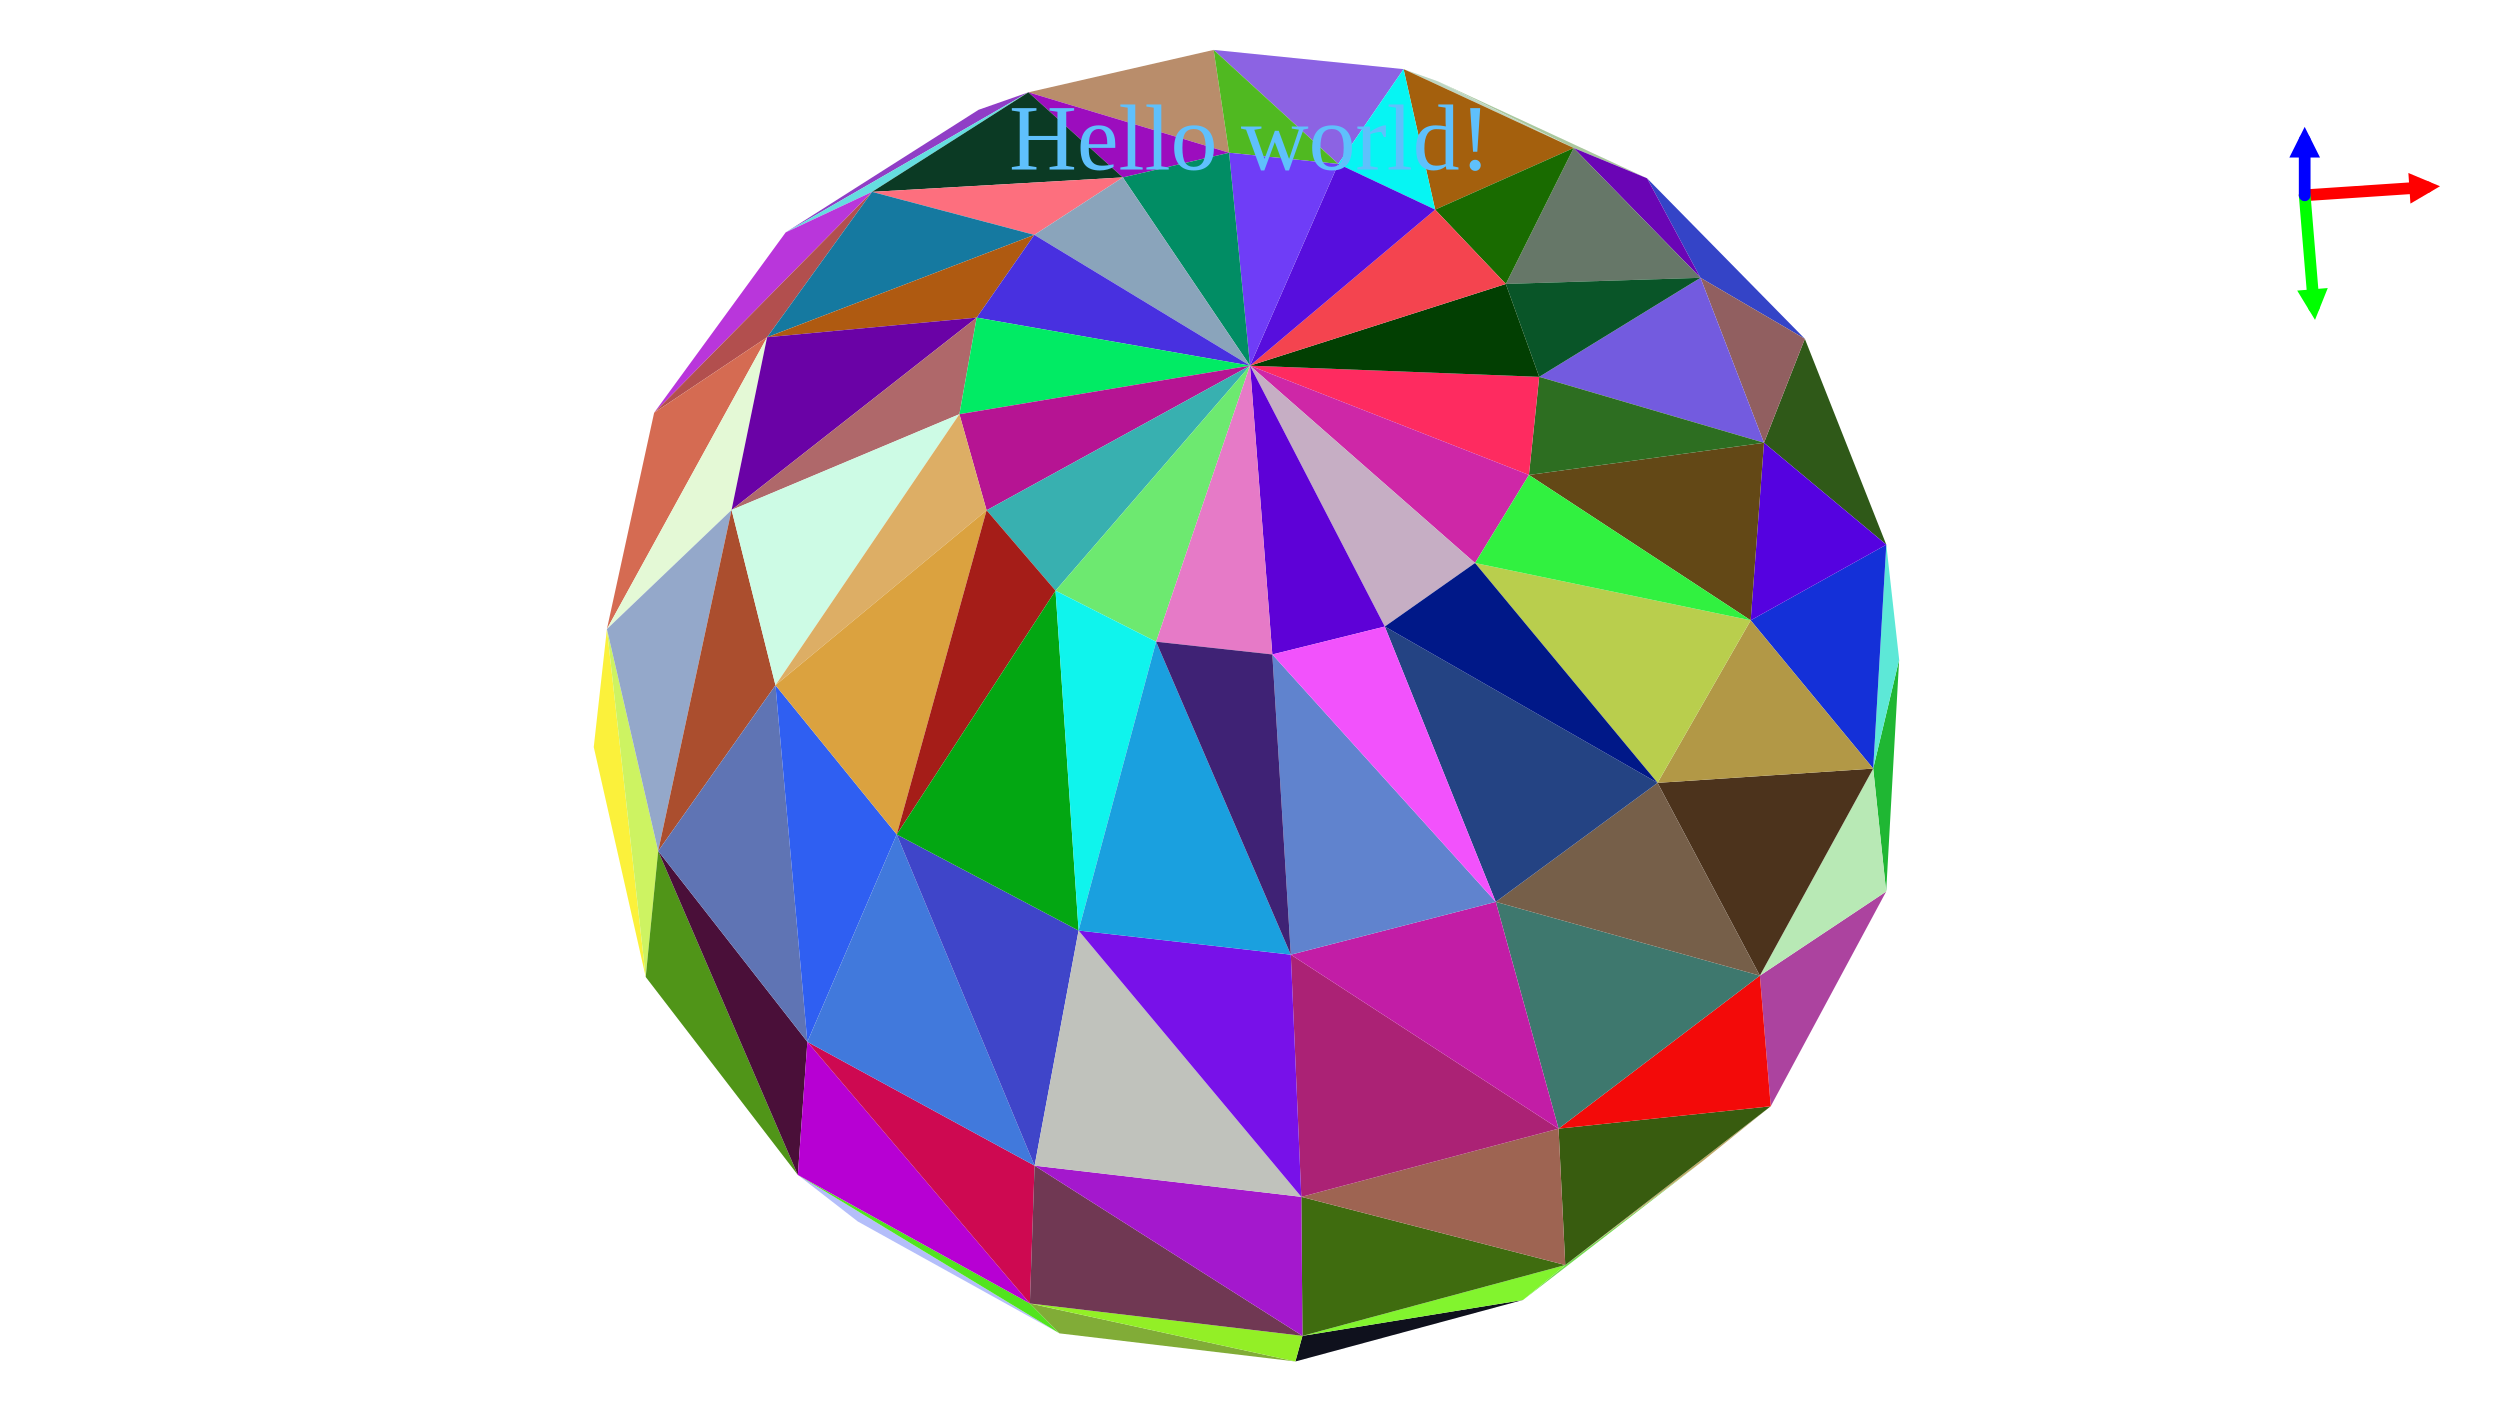
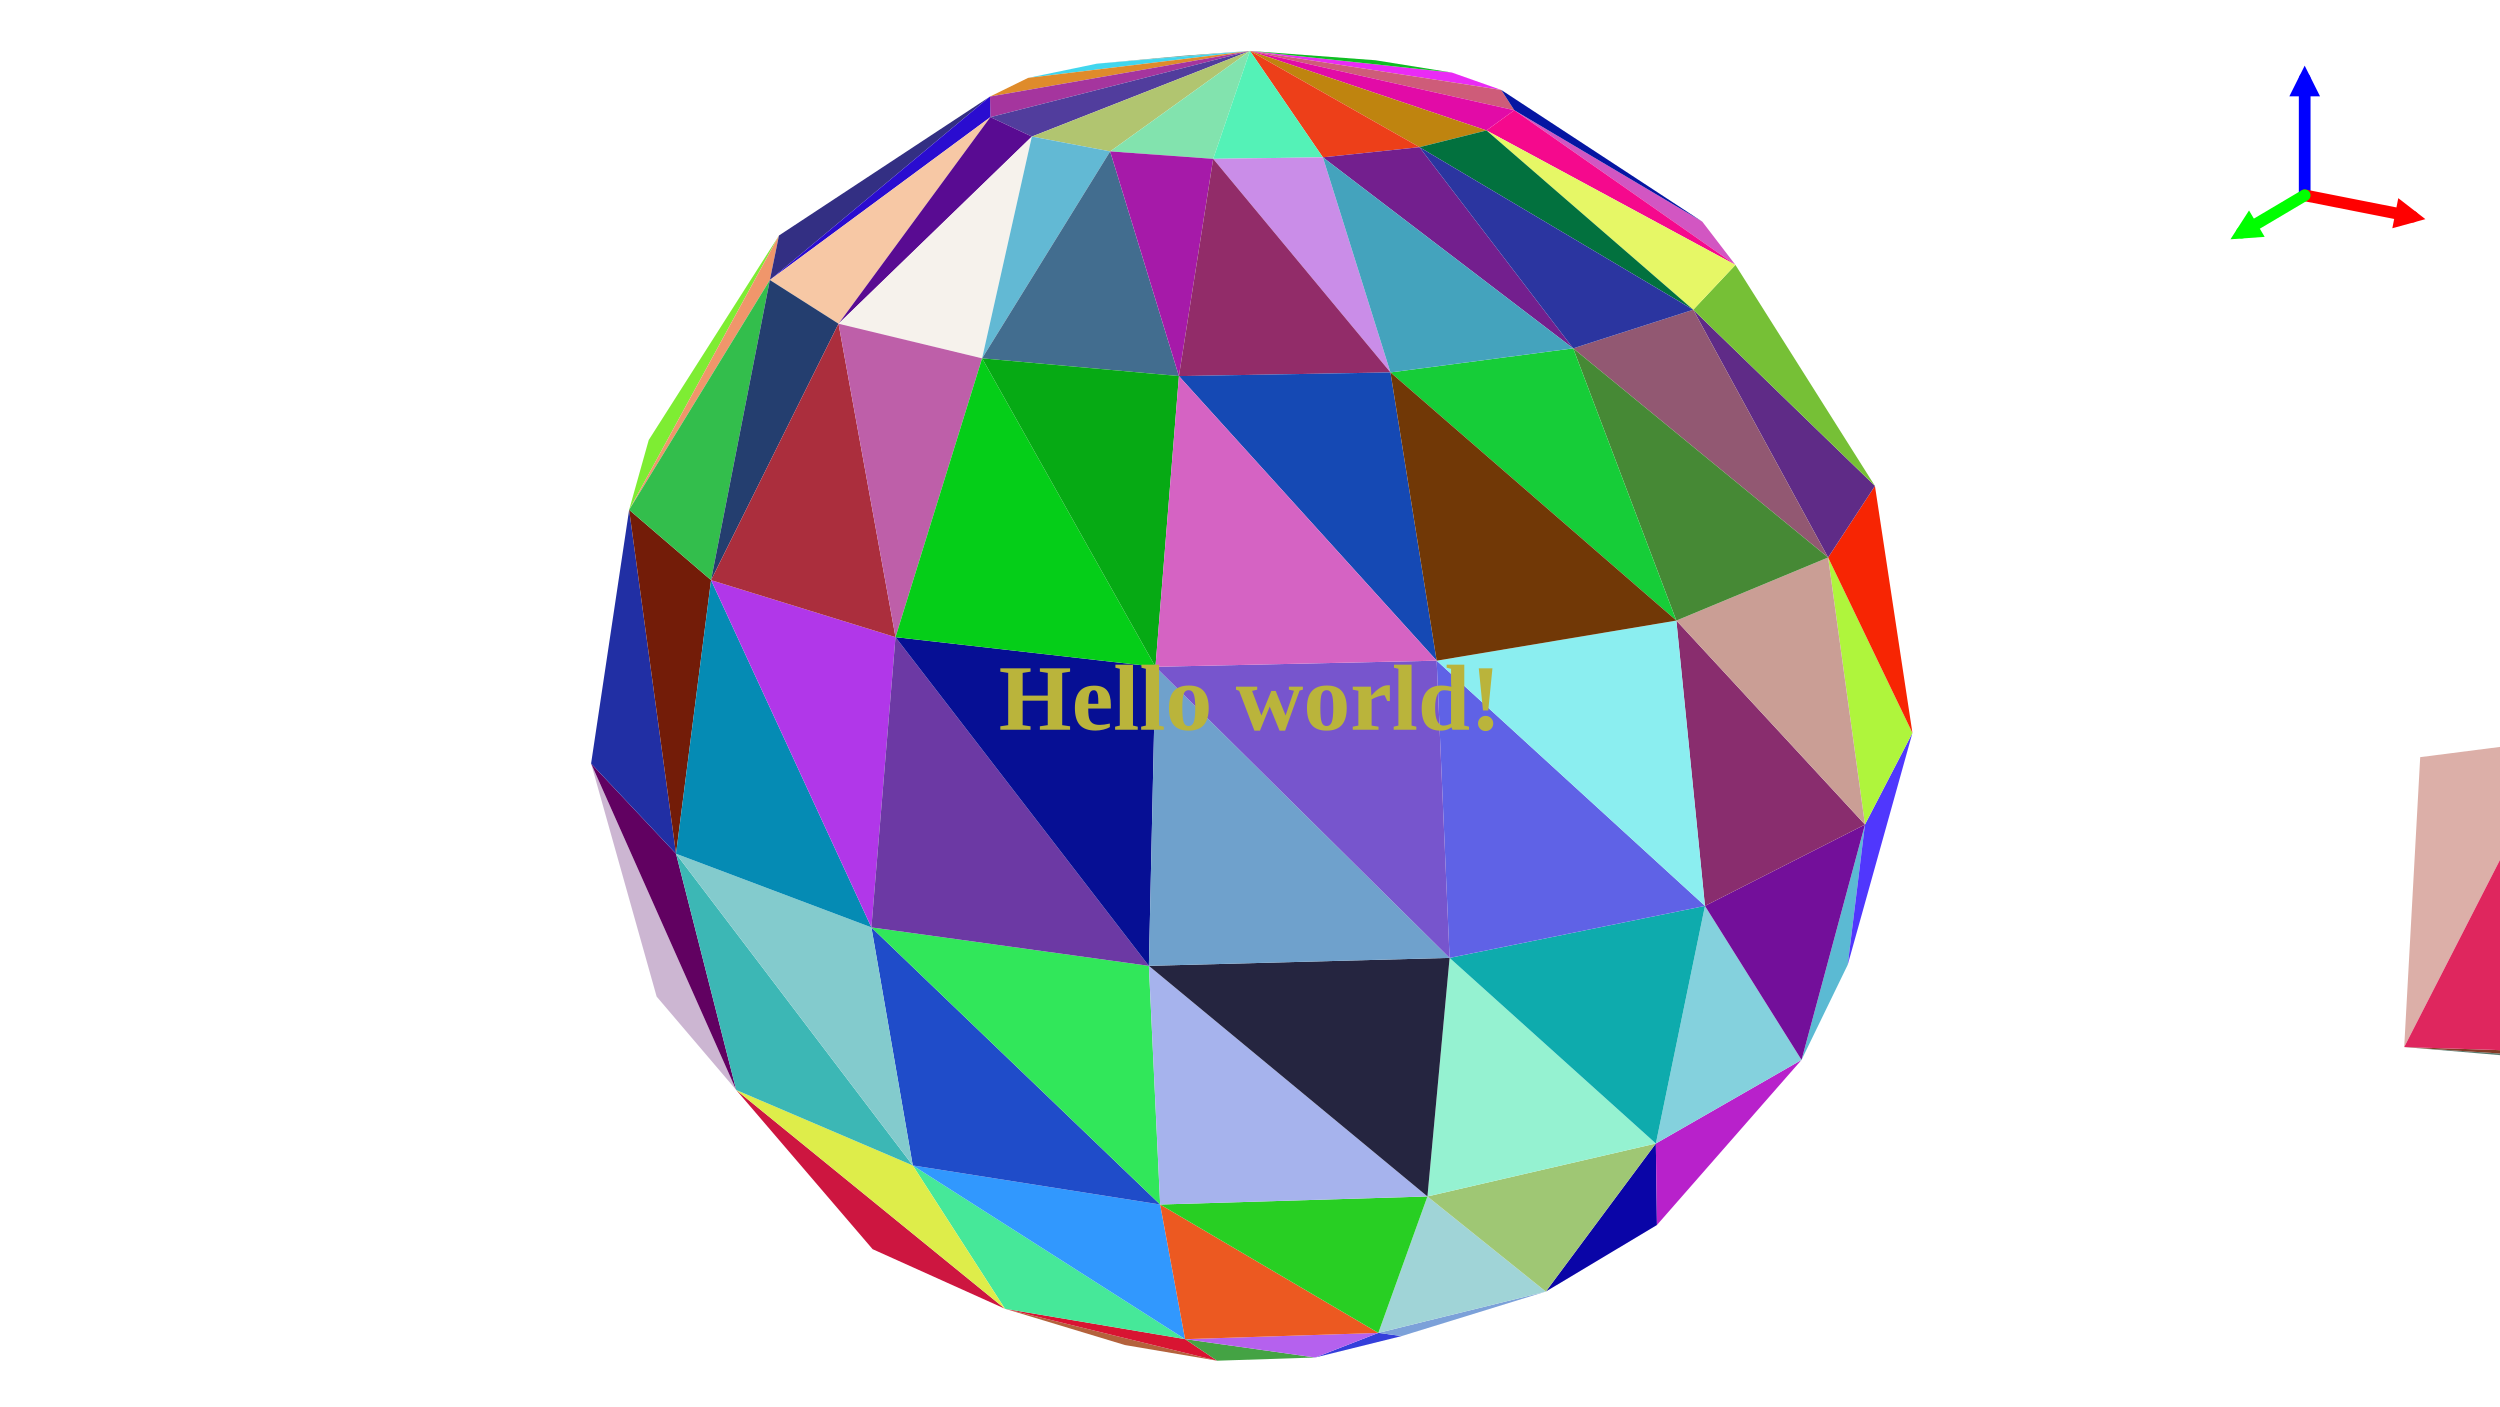
<svg xmlns="http://www.w3.org/2000/svg" width="640.0" height="360.0" viewBox="-320.0 -180.0 640.0 360.0">
  <defs>
</defs>
-   <path d="M-115.755,120.79 L-100.403,132.706 L-48.78,161.343 Z" fill="#B4BEFA" stroke="none" />
-   <path d="M-56.739,-156.368 L-69.495,-151.89 L-118.866,-120.507 Z" fill="#903EC6" stroke="none" />
-   <path d="M-164.633,-18.953 L-168,11.25 L-154.695,70.114 Z" fill="#FBF13B" stroke="none" />
-   <path d="M80.708,143.849 L69.906,152.787 L115.752,117.35 Z" fill="#71DA4F" stroke="none" />
-   <path d="M80.708,143.849 L115.752,117.35 L133.308,103.201 Z" fill="#BFA966" stroke="none" />
-   <path d="M82.853,-142.11 L101.652,-134.356 L48.123,-159.169 Z" fill="#AAC89E" stroke="none" />
-   <path d="M82.853,-142.11 L48.123,-159.169 L39.317,-162.301 Z" fill="#BDD6C2" stroke="none" />
-   <path d="M-115.755,120.79 L-48.78,161.343 L-56.352,153.693 Z" fill="#52E41E" stroke="none" />
-   <path d="M-56.352,153.693 L-48.78,161.343 L11.617,168.538 Z" fill="#81AC37" stroke="none" />
-   <path d="M-56.739,-156.368 L-118.866,-120.507 L-96.755,-130.882 Z" fill="#65DDE0" stroke="none" />
-   <path d="M-96.755,-130.882 L-118.866,-120.507 L-152.542,-74.345 Z" fill="#B936DB" stroke="none" />
-   <path d="M13.427,161.98 L11.617,168.538 L69.906,152.787 Z" fill="#0F111D" stroke="none" />
-   <path d="M13.427,161.98 L69.906,152.787 L80.708,143.849 Z" fill="#82F42E" stroke="none" />
-   <path d="M-56.352,153.693 L11.617,168.538 L13.427,161.98 Z" fill="#93EF26" stroke="none" />
-   <path d="M159.536,16.752 L162.858,48.237 L166.186,-11.128 Z" fill="#1FB733" stroke="none" />
-   <path d="M159.536,16.752 L166.186,-11.128 L162.891,-40.567 Z" fill="#5DE8D7" stroke="none" />
-   <path d="M115.32,-108.885 L142.043,-93.266 L101.652,-134.356 Z" fill="#3444C7" stroke="none" />
-   <path d="M115.32,-108.885 L101.652,-134.356 L82.853,-142.11 Z" fill="#6A05B5" stroke="none" />
-   <path d="M-164.633,-18.953 L-154.695,70.114 L-151.508,37.859 Z" fill="#CDF362" stroke="none" />
-   <path d="M-151.508,37.859 L-154.695,70.114 L-115.755,120.79 Z" fill="#509518" stroke="none" />
-   <path d="M-96.755,-130.882 L-152.542,-74.345 L-123.62,-93.673 Z" fill="#B24F4E" stroke="none" />
-   <path d="M-123.62,-93.673 L-152.542,-74.345 L-164.633,-18.953 Z" fill="#D56B52" stroke="none" />
-   <path d="M130.52,69.764 L133.308,103.201 L162.858,48.237 Z" fill="#AC439F" stroke="none" />
-   <path d="M130.52,69.764 L162.858,48.237 L159.536,16.752 Z" fill="#B8E9B5" stroke="none" />
-   <path d="M131.582,-66.653 L162.891,-40.567 L142.043,-93.266 Z" fill="#2F5918" stroke="none" />
-   <path d="M131.582,-66.653 L142.043,-93.266 L115.32,-108.885 Z" fill="#915F60" stroke="none" />
-   <path d="M-151.508,37.859 L-115.755,120.79 L-113.315,86.716 Z" fill="#4A0F39" stroke="none" />
-   <path d="M-113.315,86.716 L-115.755,120.79 L-56.352,153.693 Z" fill="#B700D3" stroke="none" />
-   <path d="M-123.62,-93.673 L-164.633,-18.953 L-132.717,-49.453 Z" fill="#E4F9D6" stroke="none" />
-   <path d="M-132.717,-49.453 L-164.633,-18.953 L-151.508,37.859 Z" fill="#94A8CA" stroke="none" />
-   <path d="M-5.356,-140.901 L-9.309,-167.227 L-56.739,-156.368 Z" fill="#B98D6B" stroke="none" />
-   <path d="M22.596,-138.031 L39.317,-162.301 L-9.309,-167.227 Z" fill="#8C63E3" stroke="none" />
-   <path d="M22.596,-138.031 L-9.309,-167.227 L-5.356,-140.901 Z" fill="#50B921" stroke="none" />
-   <path d="M-5.356,-140.901 L-56.739,-156.368 L-32.565,-134.582 Z" fill="#9C0DBE" stroke="none" />
-   <path d="M-32.565,-134.582 L-56.739,-156.368 L-96.755,-130.882 Z" fill="#0B3A24" stroke="none" />
-   <path d="M47.401,-126.332 L82.853,-142.11 L39.317,-162.301 Z" fill="#A4600D" stroke="none" />
-   <path d="M47.401,-126.332 L39.317,-162.301 L22.596,-138.031 Z" fill="#06F5F3" stroke="none" />
-   <path d="M78.989,108.931 L80.708,143.849 L133.308,103.201 Z" fill="#385C0F" stroke="none" />
-   <path d="M78.989,108.931 L133.308,103.201 L130.52,69.764 Z" fill="#F30A09" stroke="none" />
-   <path d="M-32.565,-134.582 L-96.755,-130.882 L-55.217,-119.872 Z" fill="#FD6F7E" stroke="none" />
-   <path d="M-55.217,-119.872 L-96.755,-130.882 L-123.62,-93.673 Z" fill="#1579A0" stroke="none" />
-   <path d="M-113.315,86.716 L-56.352,153.693 L-55.146,118.412 Z" fill="#CE0951" stroke="none" />
-   <path d="M-55.146,118.412 L-56.352,153.693 L13.427,161.98 Z" fill="#703853" stroke="none" />
-   <path d="M128.174,-21.196 L159.536,16.752 L162.891,-40.567 Z" fill="#1430D8" stroke="none" />
-   <path d="M128.174,-21.196 L162.891,-40.567 L131.582,-66.653 Z" fill="#5502E0" stroke="none" />
-   <path d="M13.138,126.392 L13.427,161.98 L80.708,143.849 Z" fill="#3F6C0F" stroke="none" />
-   <path d="M13.138,126.392 L80.708,143.849 L78.989,108.931 Z" fill="#9E6452" stroke="none" />
-   <path d="M-55.146,118.412 L13.427,161.98 L13.138,126.392 Z" fill="#A418CD" stroke="none" />
-   <path d="M65.491,-107.308 L115.32,-108.885 L82.853,-142.11 Z" fill="#667768" stroke="none" />
-   <path d="M65.491,-107.308 L82.853,-142.11 L47.401,-126.332 Z" fill="#196B00" stroke="none" />
-   <path d="M-132.717,-49.453 L-151.508,37.859 L-121.481,-4.582 Z" fill="#AB4E2E" stroke="none" />
-   <path d="M-121.481,-4.582 L-151.508,37.859 L-113.315,86.716 Z" fill="#5F74B4" stroke="none" />
-   <path d="M-55.217,-119.872 L-123.62,-93.673 L-69.969,-98.691 Z" fill="#AF5A11" stroke="none" />
-   <path d="M-69.969,-98.691 L-123.62,-93.673 L-132.717,-49.453 Z" fill="#6A02A6" stroke="none" />
-   <path d="M74.034,-83.527 L131.582,-66.653 L115.32,-108.885 Z" fill="#735BDF" stroke="none" />
-   <path d="M74.034,-83.527 L115.32,-108.885 L65.491,-107.308 Z" fill="#095528" stroke="none" />
-   <path d="M104.338,20.408 L130.52,69.764 L159.536,16.752 Z" fill="#4C331C" stroke="none" />
-   <path d="M104.338,20.408 L159.536,16.752 L128.174,-21.196 Z" fill="#B29846" stroke="none" />
-   <path d="M-69.969,-98.691 L-132.717,-49.453 L-74.392,-73.968 Z" fill="#AF686A" stroke="none" />
-   <path d="M-74.392,-73.968 L-132.717,-49.453 L-121.481,-4.582 Z" fill="#CDFBE5" stroke="none" />
-   <path d="M-121.481,-4.582 L-113.315,86.716 L-90.44,33.624 Z" fill="#2F5FF2" stroke="none" />
-   <path d="M-90.44,33.624 L-113.315,86.716 L-55.146,118.412 Z" fill="#4179DC" stroke="none" />
-   <path d="M71.405,-58.417 L128.174,-21.196 L131.582,-66.653 Z" fill="#634816" stroke="none" />
-   <path d="M71.405,-58.417 L131.582,-66.653 L74.034,-83.527 Z" fill="#2D6E21" stroke="none" />
-   <path d="M-4.340608390304173e-15,-86.391 L71.405,-58.417 L74.034,-83.527 Z" fill="#FE2B60" stroke="none" />
-   <path d="M-4.340608390304173e-15,-86.391 L74.034,-83.527 L65.491,-107.308 Z" fill="#023F02" stroke="none" />
-   <path d="M-4.340608390304173e-15,-86.391 L65.491,-107.308 L47.401,-126.332 Z" fill="#F4444F" stroke="none" />
-   <path d="M-4.340608390304173e-15,-86.391 L47.401,-126.332 L22.596,-138.031 Z" fill="#570EDD" stroke="none" />
-   <path d="M-4.340608390304173e-15,-86.391 L22.596,-138.031 L-5.356,-140.901 Z" fill="#6F3DF7" stroke="none" />
-   <path d="M-4.340608390304173e-15,-86.391 L-5.356,-140.901 L-32.565,-134.582 Z" fill="#018D64" stroke="none" />
-   <path d="M-4.340608390304173e-15,-86.391 L-32.565,-134.582 L-55.217,-119.872 Z" fill="#8AA4BB" stroke="none" />
-   <path d="M-4.340608390304173e-15,-86.391 L-55.217,-119.872 L-69.969,-98.691 Z" fill="#4830E0" stroke="none" />
-   <path d="M-4.340608390304173e-15,-86.391 L-69.969,-98.691 L-74.392,-73.968 Z" fill="#01EB64" stroke="none" />
-   <path d="M-4.340608390304173e-15,-86.391 L-74.392,-73.968 L-67.433,-49.363 Z" fill="#B61493" stroke="none" />
-   <path d="M-74.392,-73.968 L-121.481,-4.582 L-67.433,-49.363 Z" fill="#DDAE65" stroke="none" />
-   <path d="M-67.433,-49.363 L-121.481,-4.582 L-90.44,33.624 Z" fill="#DBA23F" stroke="none" />
-   <path d="M62.912,50.881 L78.989,108.931 L130.52,69.764 Z" fill="#3E786E" stroke="none" />
-   <path d="M62.912,50.881 L130.52,69.764 L104.338,20.408 Z" fill="#765F49" stroke="none" />
-   <path d="M-90.44,33.624 L-55.146,118.412 L-43.883,58.223 Z" fill="#3F45C9" stroke="none" />
-   <path d="M-43.883,58.223 L-55.146,118.412 L13.138,126.392 Z" fill="#C0C2BC" stroke="none" />
-   <path d="M-4.340608390304173e-15,-86.391 L57.606,-35.867 L71.405,-58.417 Z" fill="#CE27A7" stroke="none" />
-   <path d="M57.606,-35.867 L104.338,20.408 L128.174,-21.196 Z" fill="#B9CE4D" stroke="none" />
-   <path d="M57.606,-35.867 L128.174,-21.196 L71.405,-58.417 Z" fill="#31F140" stroke="none" />
-   <path d="M10.447,64.394 L13.138,126.392 L78.989,108.931 Z" fill="#AB2275" stroke="none" />
-   <path d="M10.447,64.394 L78.989,108.931 L62.912,50.881 Z" fill="#C21DA6" stroke="none" />
-   <path d="M-43.883,58.223 L13.138,126.392 L10.447,64.394 Z" fill="#7811E9" stroke="none" />
-   <path d="M-4.340608390304173e-15,-86.391 L-67.433,-49.363 L-49.791,-28.787 Z" fill="#38B0B0" stroke="none" />
-   <path d="M-67.433,-49.363 L-90.44,33.624 L-49.791,-28.787 Z" fill="#A51D18" stroke="none" />
-   <path d="M-49.791,-28.787 L-90.44,33.624 L-43.883,58.223 Z" fill="#03A712" stroke="none" />
-   <path d="M-4.340608390304173e-15,-86.391 L34.508,-19.604 L57.606,-35.867 Z" fill="#C6AEC4" stroke="none" />
-   <path d="M34.508,-19.604 L62.912,50.881 L104.338,20.408 Z" fill="#244383" stroke="none" />
-   <path d="M34.508,-19.604 L104.338,20.408 L57.606,-35.867 Z" fill="#001888" stroke="none" />
-   <path d="M-4.340608390304173e-15,-86.391 L-49.791,-28.787 L-24.033,-15.717 Z" fill="#6DE970" stroke="none" />
-   <path d="M-49.791,-28.787 L-43.883,58.223 L-24.033,-15.717 Z" fill="#0FF4ED" stroke="none" />
-   <path d="M-24.033,-15.717 L-43.883,58.223 L10.447,64.394 Z" fill="#1AA0DF" stroke="none" />
-   <path d="M-4.340608390304173e-15,-86.391 L5.714,-12.46 L34.508,-19.604 Z" fill="#5E01D7" stroke="none" />
-   <path d="M-4.340608390304173e-15,-86.391 L-24.033,-15.717 L5.714,-12.46 Z" fill="#E67AC7" stroke="none" />
-   <path d="M5.714,-12.46 L10.447,64.394 L62.912,50.881 Z" fill="#6083CE" stroke="none" />
-   <path d="M5.714,-12.46 L62.912,50.881 L34.508,-19.604 Z" fill="#F252FC" stroke="none" />
-   <path d="M-24.033,-15.717 L10.447,64.394 L5.714,-12.46 Z" fill="#3F2275" stroke="none" />
-   <path d="M17.989,331.299 L-46.424,423.238 L26.064,391.364 Z" fill="#E7BDAA" stroke="none" />
-   <path d="M-57.253,362.626 L17.989,331.299 L-14.425,283.93 Z" fill="#A1A61F" stroke="none" />
-   <path d="M-14.425,283.93 L-85.56,311.977 L-57.253,362.626 Z" fill="#E43A69" stroke="none" />
-   <path d="M-85.56,311.977 L-74.526,370.333 L-57.253,362.626 Z" fill="#F9832A" stroke="none" />
-   <path d="M-57.253,362.626 L-74.526,370.333 L-46.424,423.238 Z" fill="#BFE7BE" stroke="none" />
-   <path d="M-57.253,362.626 L-46.424,423.238 L17.989,331.299 Z" fill="#1277F6" stroke="none" />
-   <text x="-4.759941281741236e-15" y="-142.106" font-size="24" stroke="none" fill="#5FC0FC" text-anchor="middle" dominant-baseline="middle">Hello world!</text>
-   <path d="M270.0,-130 L301.297,-132.096" stroke="#FF0000" stroke-width="3" stroke-linecap="round" fill="none" />
-   <path d="M301.297,-132.096 L298.404,-130.399 L298.204,-133.392 Z" stroke="#FF0000" stroke-width="3" stroke-linecap="round" fill="none" />
-   <path d="M270.0,-130 L272.366,-101.452" stroke="#00FF00" stroke-width="3" stroke-linecap="round" fill="none" />
-   <path d="M272.366,-101.452 L270.624,-104.317 L273.613,-104.565 Z" stroke="#00FF00" stroke-width="3" stroke-linecap="round" fill="none" />
-   <path d="M270.0,-130 L270.0,-144.17" stroke="#0000FF" stroke-width="3" stroke-linecap="round" fill="none" />
-   <path d="M270.0,-144.17 L271.5,-141.17 L268.5,-141.17 Z" stroke="#0000FF" stroke-width="3" stroke-linecap="round" fill="none" />
+   <path d="M-62.726,155.045 L-32.035,164.329 L-8.426,168.342 Z" fill="#B4623C" stroke="none" />
+   <path d="M3.0745764333700583e-14,-166.965 L64.324,-156.97 L51.706,-161.424 Z" fill="#EA2BF5" stroke="none" />
+   <path d="M3.0745764333700583e-14,-166.965 L51.706,-161.424 L32.084,-164.579 Z" fill="#10BD23" stroke="none" />
+   <path d="M3.0745764333700583e-14,-166.965 L-16.509,-165.778 L-39.234,-163.698 Z" fill="#5F9586" stroke="none" />
+   <path d="M3.0745764333700583e-14,-166.965 L-39.234,-163.698 L-56.818,-160.06 Z" fill="#41D6EE" stroke="none" />
+   <path d="M3.0745764333700583e-14,-166.965 L-56.818,-160.06 L-66.555,-155.288 Z" fill="#DF8B2B" stroke="none" />
+   <path d="M-120.581,-119.716 L-153.924,-67.36 L-158.942,-49.482 Z" fill="#7EED33" stroke="none" />
+   <path d="M3.0745764333700583e-14,-166.965 L67.663,-151.78 L64.324,-156.97 Z" fill="#CE5C79" stroke="none" />
+   <path d="M67.663,-151.78 L124.269,-112.186 L115.788,-123.255 Z" fill="#D256C2" stroke="none" />
+   <path d="M67.663,-151.78 L115.788,-123.255 L64.324,-156.97 Z" fill="#0516A2" stroke="none" />
+   <path d="M-131.525,99.046 L-96.613,139.789 L-62.726,155.045 Z" fill="#CD1640" stroke="none" />
+   <path d="M-168.68,15.459 L-151.898,75.13 L-131.525,99.046 Z" fill="#CCB6D2" stroke="none" />
+   <path d="M32.854,161.22 L16.682,167.521 L38.835,162.032 Z" fill="#343FDB" stroke="none" />
+   <path d="M32.854,161.22 L38.835,162.032 L75.725,150.643 Z" fill="#7CA1D9" stroke="none" />
+   <path d="M3.0745764333700583e-14,-166.965 L-66.555,-155.288 L-66.466,-150.014 Z" fill="#A5359E" stroke="none" />
+   <path d="M-120.581,-119.716 L-158.942,-49.482 L-122.918,-108.315 Z" fill="#F0966B" stroke="none" />
+   <path d="M-66.555,-155.288 L-120.581,-119.716 L-122.918,-108.315 Z" fill="#332F83" stroke="none" />
+   <path d="M-66.555,-155.288 L-122.918,-108.315 L-66.466,-150.014 Z" fill="#2A0CD0" stroke="none" />
+   <path d="M-62.726,155.045 L-8.426,168.342 L-16.619,162.821 Z" fill="#D81432" stroke="none" />
+   <path d="M-16.619,162.821 L-8.426,168.342 L16.682,167.521 Z" fill="#44A344" stroke="none" />
+   <path d="M-16.619,162.821 L16.682,167.521 L32.854,161.22 Z" fill="#B561EE" stroke="none" />
+   <path d="M157.432,31.087 L141.193,91.34 L153.025,66.967 Z" fill="#5BBAD3" stroke="none" />
+   <path d="M157.432,31.087 L153.025,66.967 L169.585,7.636 Z" fill="#5037FD" stroke="none" />
+   <path d="M3.0745764333700583e-14,-166.965 L60.531,-146.612 L67.663,-151.78 Z" fill="#E20BA7" stroke="none" />
+   <path d="M60.531,-146.612 L124.269,-112.186 L67.663,-151.78 Z" fill="#F5098D" stroke="none" />
+   <path d="M3.0745764333700583e-14,-166.965 L-66.466,-150.014 L-55.848,-145.042 Z" fill="#513D9D" stroke="none" />
+   <path d="M103.895,112.738 L75.725,150.643 L104.173,133.605 Z" fill="#0A05A7" stroke="none" />
+   <path d="M103.895,112.738 L104.173,133.605 L141.193,91.34 Z" fill="#B821CB" stroke="none" />
+   <path d="M147.994,-37.292 L157.432,31.087 L169.585,7.636 Z" fill="#AFF53C" stroke="none" />
+   <path d="M147.994,-37.292 L169.585,7.636 L159.985,-55.605 Z" fill="#F72503" stroke="none" />
+   <path d="M-168.68,15.459 L-131.525,99.046 L-146.937,38.562 Z" fill="#610161" stroke="none" />
+   <path d="M-158.942,-49.482 L-168.68,15.459 L-146.937,38.562 Z" fill="#212FA4" stroke="none" />
+   <path d="M113.46,-100.707 L147.994,-37.292 L159.985,-55.605 Z" fill="#5F2B87" stroke="none" />
+   <path d="M113.46,-100.707 L159.985,-55.605 L124.269,-112.186 Z" fill="#76C036" stroke="none" />
+   <path d="M60.531,-146.612 L113.46,-100.707 L124.269,-112.186 Z" fill="#E6F766" stroke="none" />
+   <path d="M3.0745764333700583e-14,-166.965 L43.381,-142.327 L60.531,-146.612 Z" fill="#BF840F" stroke="none" />
+   <path d="M43.381,-142.327 L113.46,-100.707 L60.531,-146.612 Z" fill="#02713E" stroke="none" />
+   <path d="M-86.334,118.352 L-62.726,155.045 L-16.619,162.821 Z" fill="#46E899" stroke="none" />
+   <path d="M-131.525,99.046 L-62.726,155.045 L-86.334,118.352 Z" fill="#DEED4A" stroke="none" />
+   <path d="M-146.937,38.562 L-131.525,99.046 L-86.334,118.352 Z" fill="#3CB7B5" stroke="none" />
+   <path d="M3.0745764333700583e-14,-166.965 L-55.848,-145.042 L-35.804,-141.239 Z" fill="#B1C570" stroke="none" />
+   <path d="M-66.466,-150.014 L-122.918,-108.315 L-105.342,-97.127 Z" fill="#F7C8A5" stroke="none" />
+   <path d="M-66.466,-150.014 L-105.342,-97.127 L-55.848,-145.042 Z" fill="#590B92" stroke="none" />
+   <path d="M-158.942,-49.482 L-146.937,38.562 L-137.972,-31.482 Z" fill="#731C08" stroke="none" />
+   <path d="M-122.918,-108.315 L-158.942,-49.482 L-137.972,-31.482 Z" fill="#33BE4C" stroke="none" />
+   <path d="M-122.918,-108.315 L-137.972,-31.482 L-105.342,-97.127 Z" fill="#243E6F" stroke="none" />
+   <path d="M3.0745764333700583e-14,-166.965 L18.658,-139.727 L43.381,-142.327 Z" fill="#ED3F19" stroke="none" />
+   <path d="M3.0745764333700583e-14,-166.965 L-35.804,-141.239 L-9.426,-139.337 Z" fill="#82E3AE" stroke="none" />
+   <path d="M3.0745764333700583e-14,-166.965 L-9.426,-139.337 L18.658,-139.727 Z" fill="#54F2B7" stroke="none" />
+   <path d="M45.422,126.288 L32.854,161.22 L75.725,150.643 Z" fill="#A0D4D7" stroke="none" />
+   <path d="M45.422,126.288 L75.725,150.643 L103.895,112.738 Z" fill="#9FC774" stroke="none" />
+   <path d="M-86.334,118.352 L-16.619,162.821 L-23.003,128.357 Z" fill="#3198FE" stroke="none" />
+   <path d="M-23.003,128.357 L-16.619,162.821 L32.854,161.22 Z" fill="#EC5921" stroke="none" />
+   <path d="M-23.003,128.357 L32.854,161.22 L45.422,126.288 Z" fill="#28CF23" stroke="none" />
+   <path d="M116.471,51.914 L103.895,112.738 L141.193,91.34 Z" fill="#84D1DD" stroke="none" />
+   <path d="M116.471,51.914 L141.193,91.34 L157.432,31.087 Z" fill="#730F9A" stroke="none" />
+   <path d="M82.727,-90.825 L147.994,-37.292 L113.46,-100.707 Z" fill="#925872" stroke="none" />
+   <path d="M18.658,-139.727 L82.727,-90.825 L43.381,-142.327 Z" fill="#731F8E" stroke="none" />
+   <path d="M43.381,-142.327 L82.727,-90.825 L113.46,-100.707 Z" fill="#2B35A0" stroke="none" />
+   <path d="M-96.922,57.416 L-86.334,118.352 L-23.003,128.357 Z" fill="#1F4CC9" stroke="none" />
+   <path d="M-146.937,38.562 L-86.334,118.352 L-96.922,57.416 Z" fill="#83CBCD" stroke="none" />
+   <path d="M-137.972,-31.482 L-146.937,38.562 L-96.922,57.416 Z" fill="#058BB4" stroke="none" />
+   <path d="M-55.848,-145.042 L-105.342,-97.127 L-68.58,-88.262 Z" fill="#F6F2EC" stroke="none" />
+   <path d="M-55.848,-145.042 L-68.58,-88.262 L-35.804,-141.239 Z" fill="#62B9D4" stroke="none" />
+   <path d="M109.145,-21.137 L116.471,51.914 L157.432,31.087 Z" fill="#892D6E" stroke="none" />
+   <path d="M109.145,-21.137 L157.432,31.087 L147.994,-37.292 Z" fill="#CA9E95" stroke="none" />
+   <path d="M82.727,-90.825 L109.145,-21.137 L147.994,-37.292 Z" fill="#468935" stroke="none" />
+   <path d="M-137.972,-31.482 L-96.922,57.416 L-90.75,-16.886 Z" fill="#B137E9" stroke="none" />
+   <path d="M-105.342,-97.127 L-137.972,-31.482 L-90.75,-16.886 Z" fill="#AB2E3D" stroke="none" />
+   <path d="M-105.342,-97.127 L-90.75,-16.886 L-68.58,-88.262 Z" fill="#BE5FA9" stroke="none" />
+   <path d="M35.96,-84.66 L109.145,-21.137 L82.727,-90.825 Z" fill="#16CD38" stroke="none" />
+   <path d="M-9.426,-139.337 L35.96,-84.66 L18.658,-139.727 Z" fill="#CA8DE8" stroke="none" />
+   <path d="M18.658,-139.727 L35.96,-84.66 L82.727,-90.825 Z" fill="#44A3BD" stroke="none" />
+   <path d="M-35.804,-141.239 L-68.58,-88.262 L-18.196,-83.724 Z" fill="#426D8F" stroke="none" />
+   <path d="M-35.804,-141.239 L-18.196,-83.724 L-9.426,-139.337 Z" fill="#A61AA9" stroke="none" />
+   <path d="M-9.426,-139.337 L-18.196,-83.724 L35.96,-84.66 Z" fill="#922C69" stroke="none" />
+   <path d="M51.095,65.22 L45.422,126.288 L103.895,112.738 Z" fill="#95F2D1" stroke="none" />
+   <path d="M51.095,65.22 L103.895,112.738 L116.471,51.914 Z" fill="#0EABAD" stroke="none" />
+   <path d="M-96.922,57.416 L-23.003,128.357 L-25.89,67.26 Z" fill="#31E75A" stroke="none" />
+   <path d="M-25.89,67.26 L-23.003,128.357 L45.422,126.288 Z" fill="#A6B3ED" stroke="none" />
+   <path d="M-25.89,67.26 L45.422,126.288 L51.095,65.22 Z" fill="#252540" stroke="none" />
+   <path d="M-90.75,-16.886 L-96.922,57.416 L-25.89,67.26 Z" fill="#6C39A4" stroke="none" />
+   <path d="M405.914,95.517 L295.473,88.048 L364.767,93.907 Z" fill="#587B6F" stroke="none" />
+   <path d="M47.786,-10.869 L51.095,65.22 L116.471,51.914 Z" fill="#5F62E6" stroke="none" />
+   <path d="M47.786,-10.869 L116.471,51.914 L109.145,-21.137 Z" fill="#8BEEF0" stroke="none" />
+   <path d="M-18.196,-83.724 L47.786,-10.869 L35.96,-84.66 Z" fill="#1549B4" stroke="none" />
+   <path d="M35.96,-84.66 L47.786,-10.869 L109.145,-21.137 Z" fill="#713806" stroke="none" />
+   <path d="M299.573,13.829 L295.473,88.048 L335.835,9.175 Z" fill="#DCAFA8" stroke="none" />
+   <path d="M-90.75,-16.886 L-25.89,67.26 L-24.206,-9.298 Z" fill="#060F94" stroke="none" />
+   <path d="M-24.206,-9.298 L-25.89,67.26 L51.095,65.22 Z" fill="#6FA1CC" stroke="none" />
+   <path d="M-24.206,-9.298 L51.095,65.22 L47.786,-10.869 Z" fill="#7755CD" stroke="none" />
+   <path d="M-68.58,-88.262 L-90.75,-16.886 L-24.206,-9.298 Z" fill="#05CE18" stroke="none" />
+   <path d="M-68.58,-88.262 L-24.206,-9.298 L-18.196,-83.724 Z" fill="#06AA14" stroke="none" />
+   <path d="M-18.196,-83.724 L-24.206,-9.298 L47.786,-10.869 Z" fill="#D563C3" stroke="none" />
+   <path d="M405.914,95.517 L331.659,89.216 L295.473,88.048 Z" fill="#833B26" stroke="none" />
+   <path d="M335.835,9.175 L295.473,88.048 L331.659,89.216 Z" fill="#DF265E" stroke="none" />
+   <path d="M335.835,9.175 L331.659,89.216 L409.54,16.398 Z" fill="#E06602" stroke="none" />
+   <path d="M409.54,16.398 L331.659,89.216 L405.914,95.517 Z" fill="#04A718" stroke="none" />
+   <path d="M270,-130 L270,-159.84" stroke="#0000FF" stroke-width="3" stroke-linecap="round" fill="none" />
+   <path d="M270,-159.84 L271.5,-156.84 L268.5,-156.84 Z" stroke="#0000FF" stroke-width="3" stroke-linecap="round" fill="none" />
+   <path d="M270,-130 L297.612,-124.548" stroke="#FF0000" stroke-width="3" stroke-linecap="round" fill="none" />
+   <path d="M297.612,-124.548 L294.379,-123.657 L294.96,-126.6 Z" stroke="#FF0000" stroke-width="3" stroke-linecap="round" fill="none" />
+   <path d="M270,-130 L253.882,-120.452" stroke="#00FF00" stroke-width="3" stroke-linecap="round" fill="none" />
+   <path d="M253.882,-120.452 L255.699,-123.271 L257.228,-120.69 Z" stroke="#00FF00" stroke-width="3" stroke-linecap="round" fill="none" />
+   <text x="2.899315254635567e-14" y="-2.8918522611425236e-14" font-size="24" stroke="none" fill="#BAB43B" text-anchor="middle" dominant-baseline="middle" font-weight="bold">Hello world!</text>
</svg>
